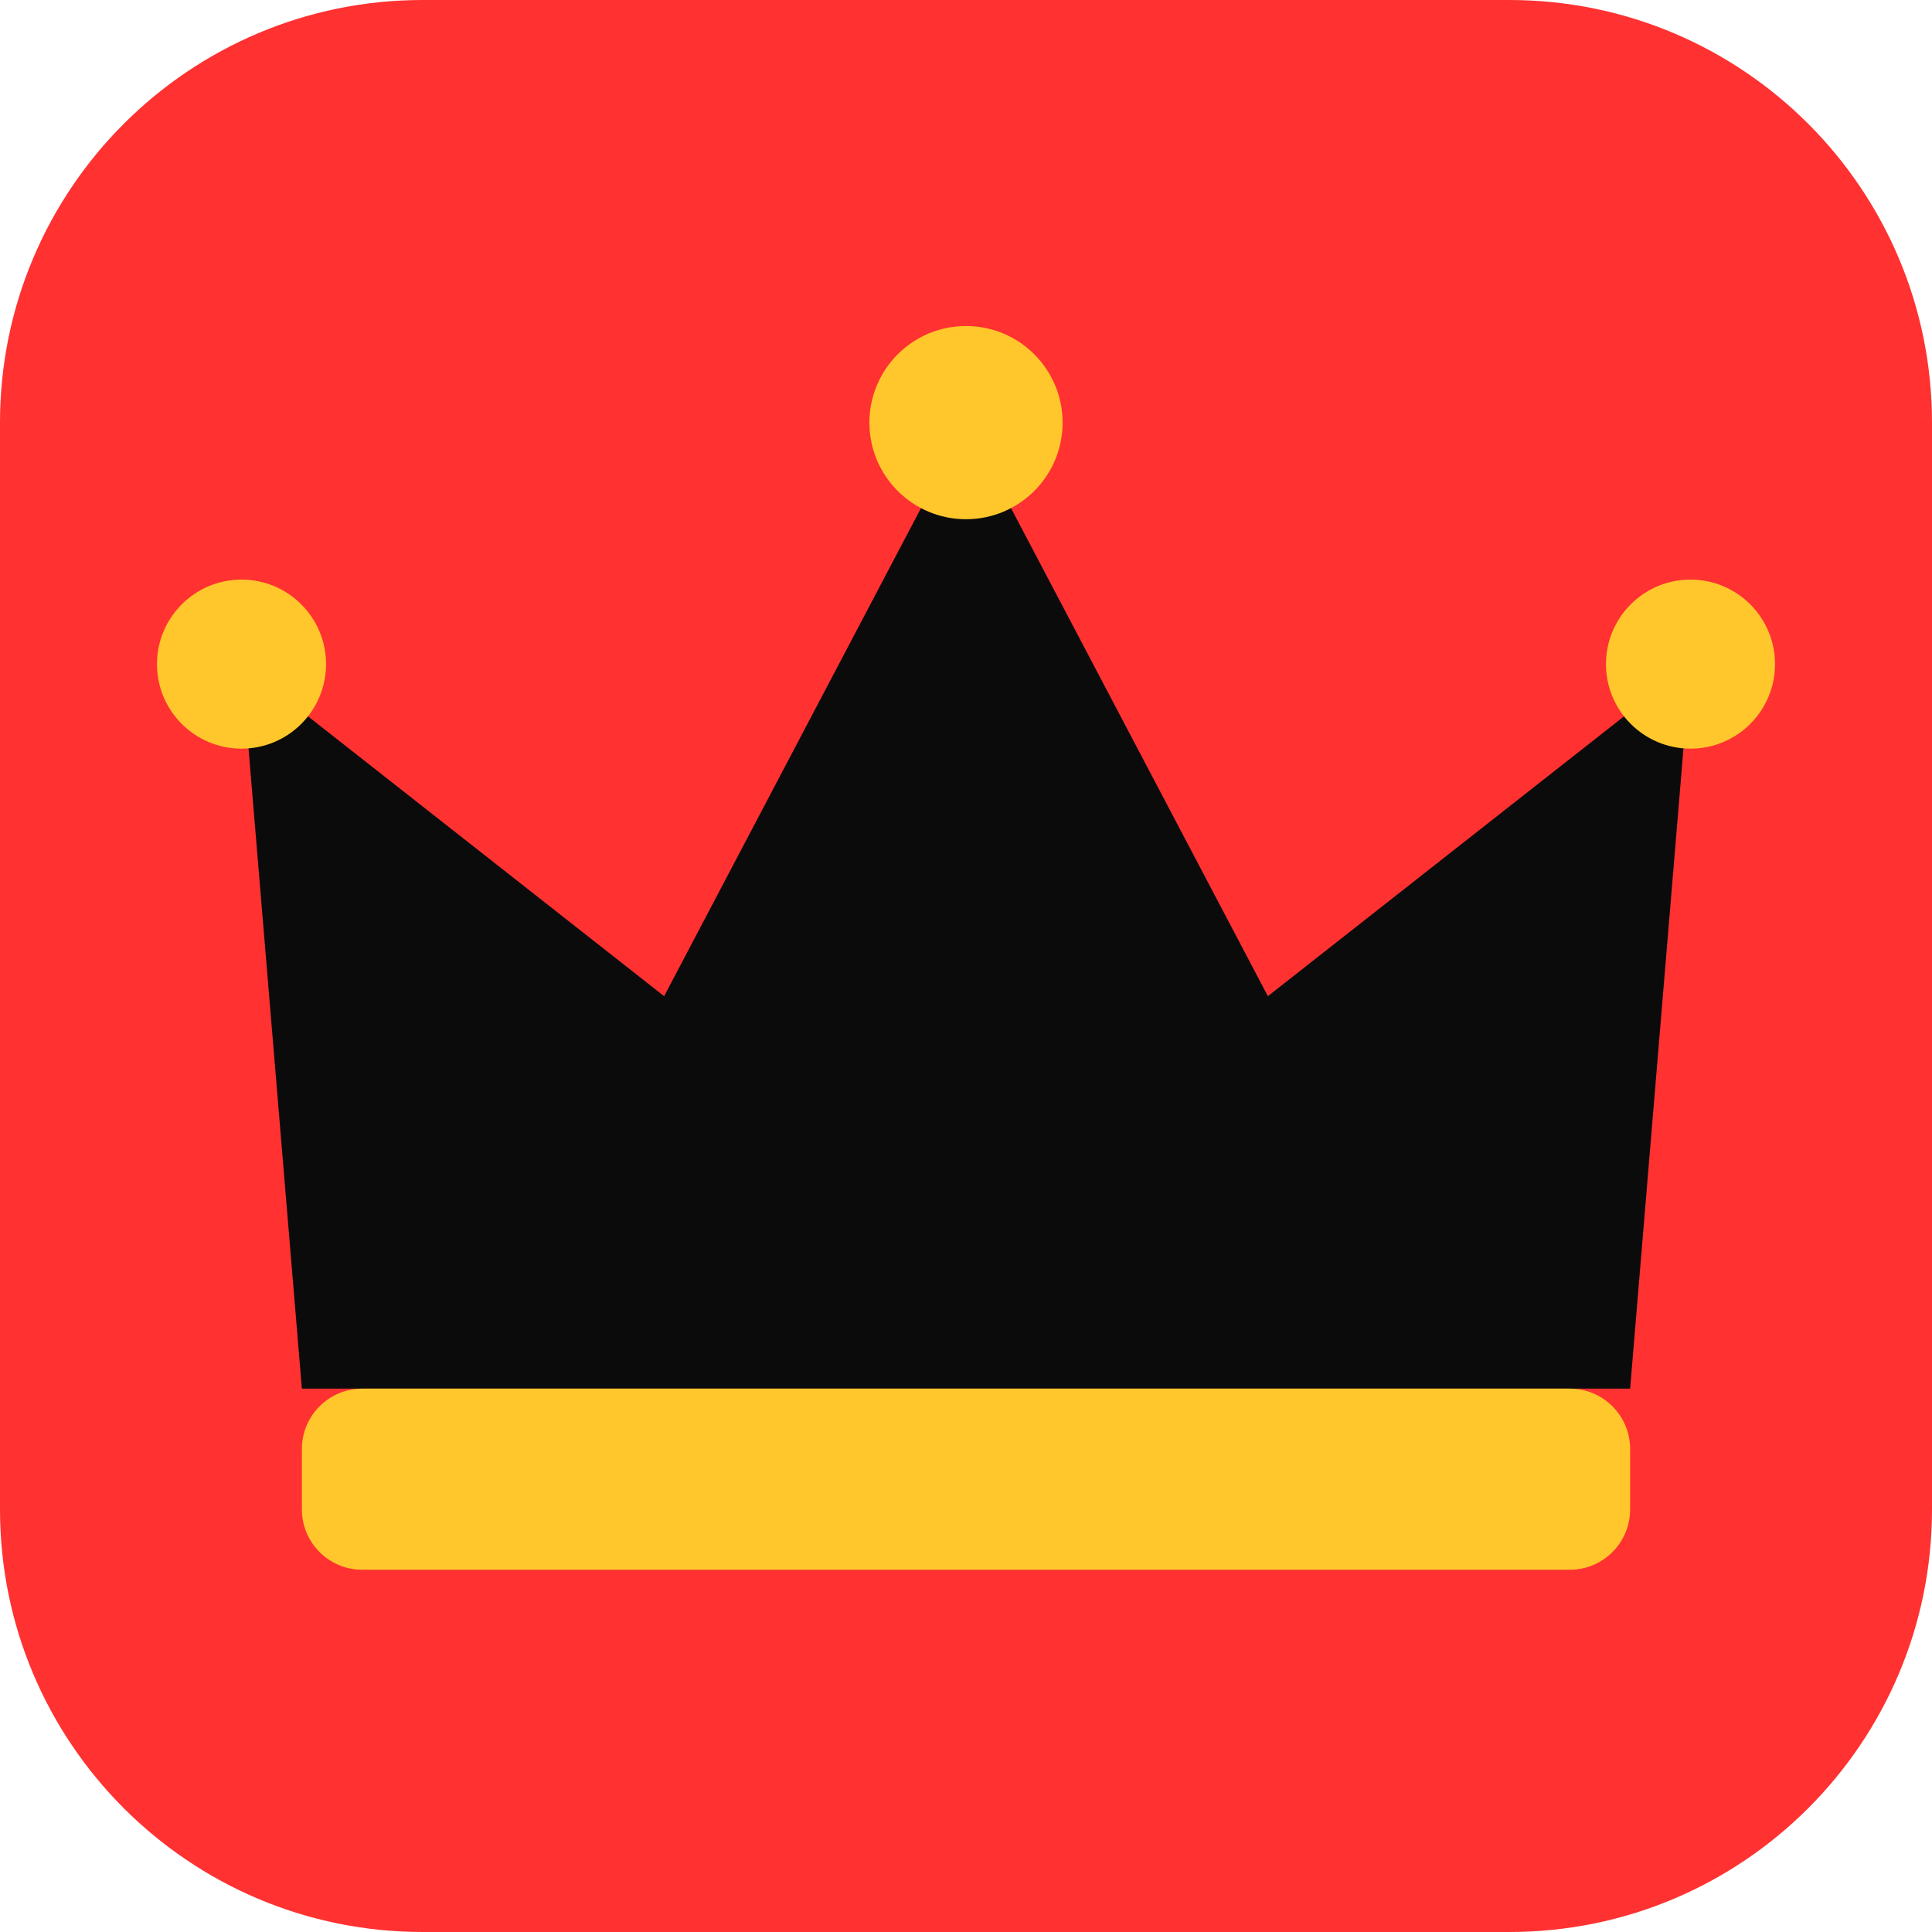
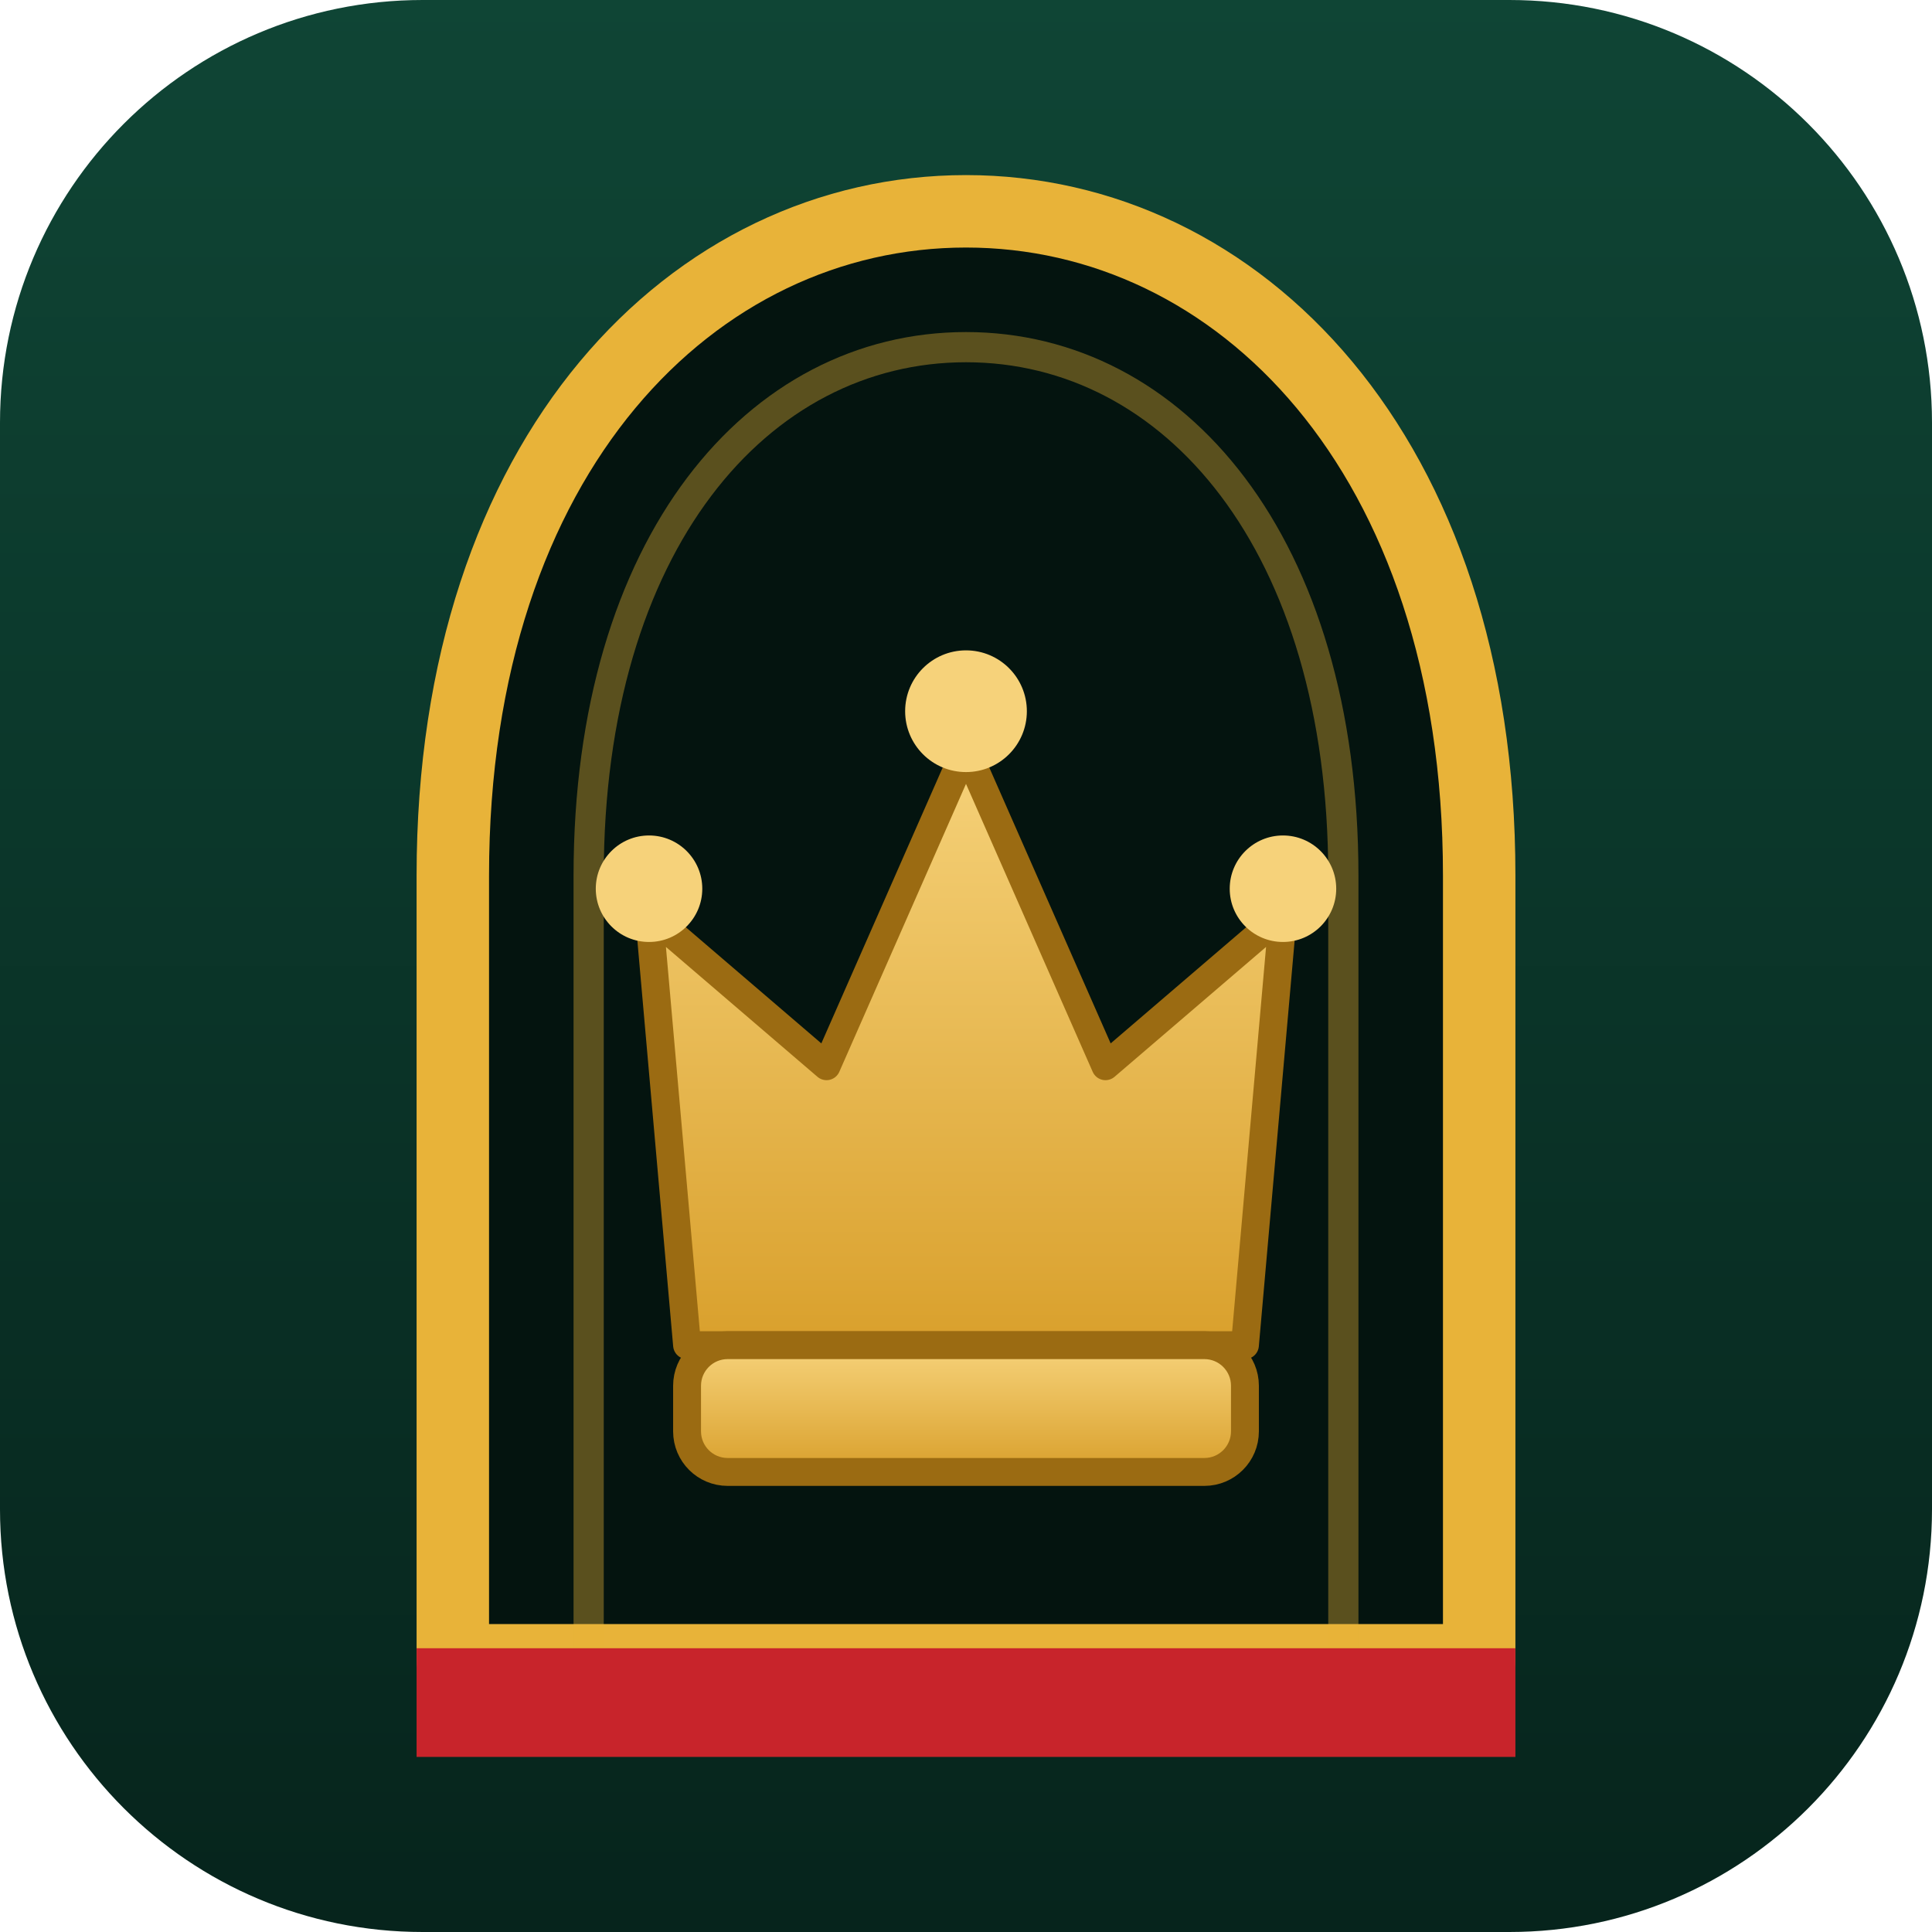
<svg xmlns="http://www.w3.org/2000/svg" viewBox="0 0 64 64">
-   <rect width="64" height="64" rx="14" fill="#FF3131" />
-   <path d="M10 46 L8 22 L22 33 L32 14 L42 33 L56 22 L54 46 Z" fill="#0B0B0C" />
-   <rect x="10" y="46" width="44" height="6" rx="2" fill="#FFC72C" />
-   <circle cx="32" cy="14" r="3.2" fill="#FFC72C" />
-   <circle cx="8" cy="22" r="2.8" fill="#FFC72C" />
-   <circle cx="56" cy="22" r="2.8" fill="#FFC72C" />
+   <defs>
+     <linearGradient id="bg" x1="0" y1="0" x2="0" y2="1">
+       <stop offset="0" stop-color="#0F4535" />
+       <stop offset="1" stop-color="#06241C" />
+     </linearGradient>
+     <linearGradient id="au" x1="0" y1="0" x2="0" y2="1">
+       <stop offset="0" stop-color="#F6D27A" />
+       <stop offset="1" stop-color="#D9A02C" />
+     </linearGradient>
+   </defs>
+   <rect width="64" height="64" rx="14" fill="url(#bg)" />
+   <path d="M15 55V29C15 15 23 7 32 7s17 8 17 22v26z" fill="#04140F" stroke="#E8B339" stroke-width="2.4" stroke-linejoin="round" />
+   <path d="M19.500 55V29c0-11 5.600-17.500 12.500-17.500S44.500 18 44.500 29v26" fill="none" stroke="#E8B339" stroke-opacity=".38" stroke-width="1" />
+   <g transform="translate(32 37) scale(.84) translate(-32 -37)">
+     <path d="M21 46 19.500 29 26.500 35 32 22.500 37.500 35 44.500 29 43 46z" fill="url(#au)" stroke="#9B6B12" stroke-width="1.100" stroke-linejoin="round" />
+     <rect x="21" y="46" width="22" height="5" rx="1.600" fill="url(#au)" stroke="#9B6B12" stroke-width="1.100" />
+     <circle cx="32" cy="21" r="2.400" fill="#F6D27A" />
+     <circle cx="19.500" cy="28" r="2.100" fill="#F6D27A" />
+     <circle cx="44.500" cy="28" r="2.100" fill="#F6D27A" />
+   </g>
+   <rect x="13.800" y="54.600" width="36.400" height="3.600" fill="#C8242B" />
</svg>
